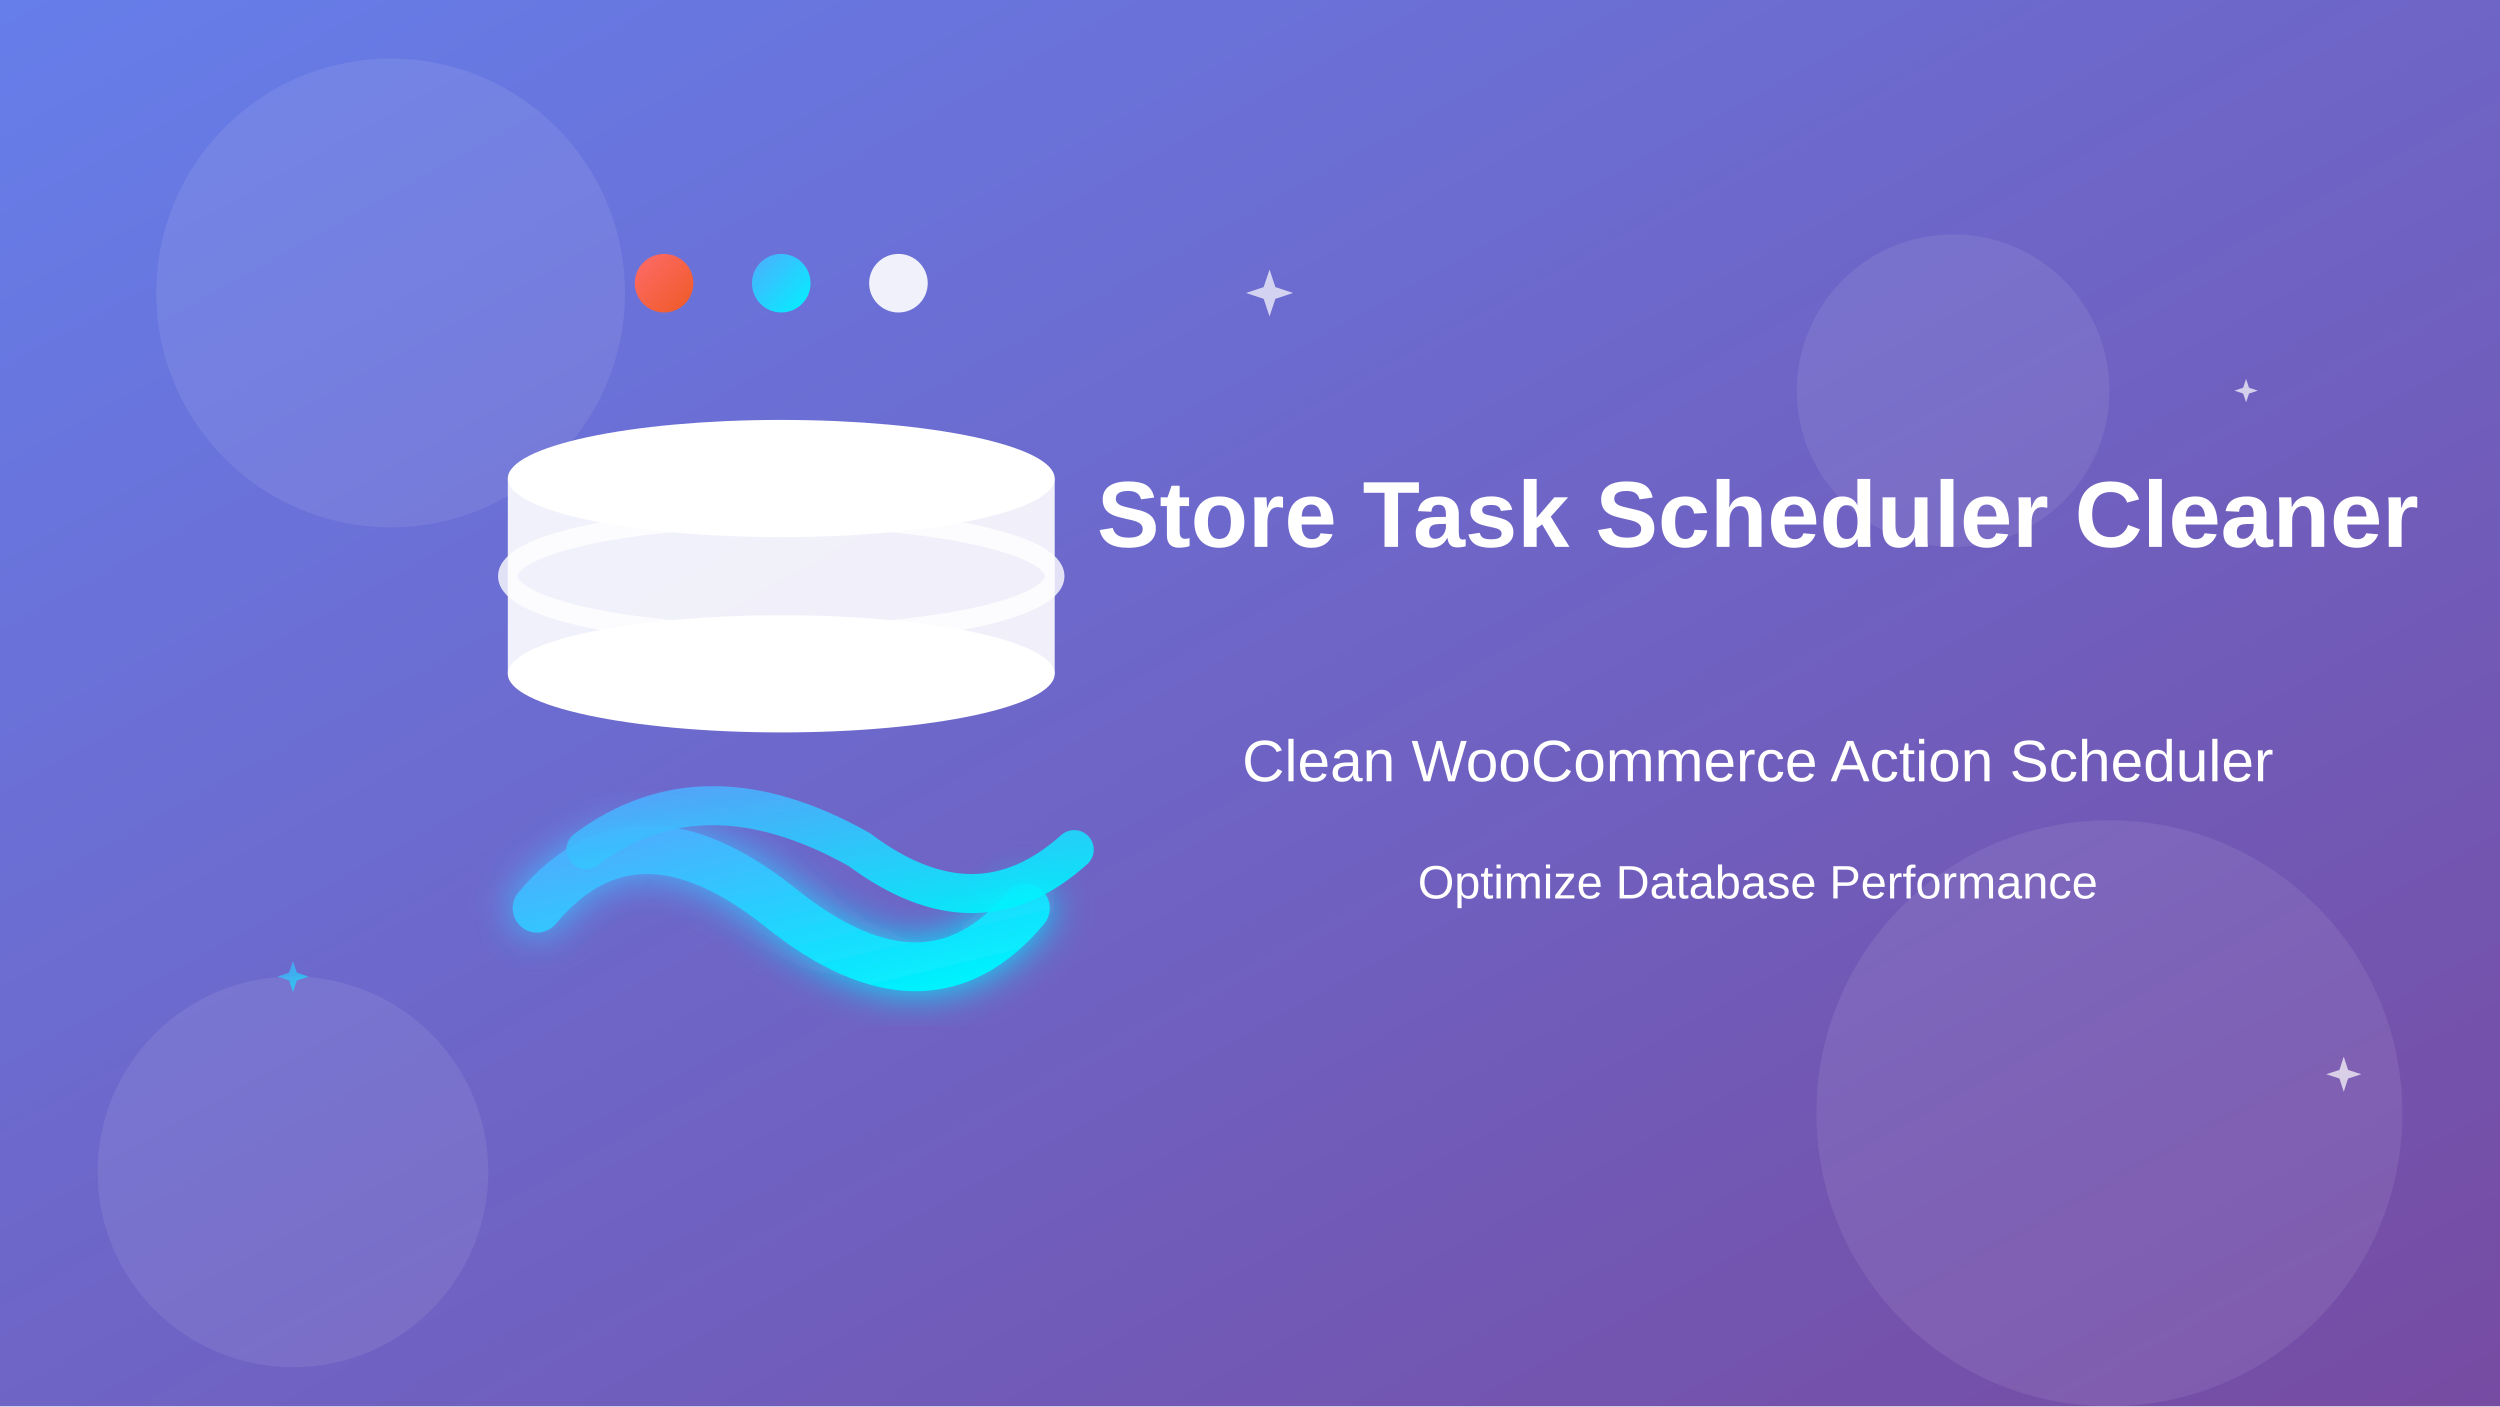
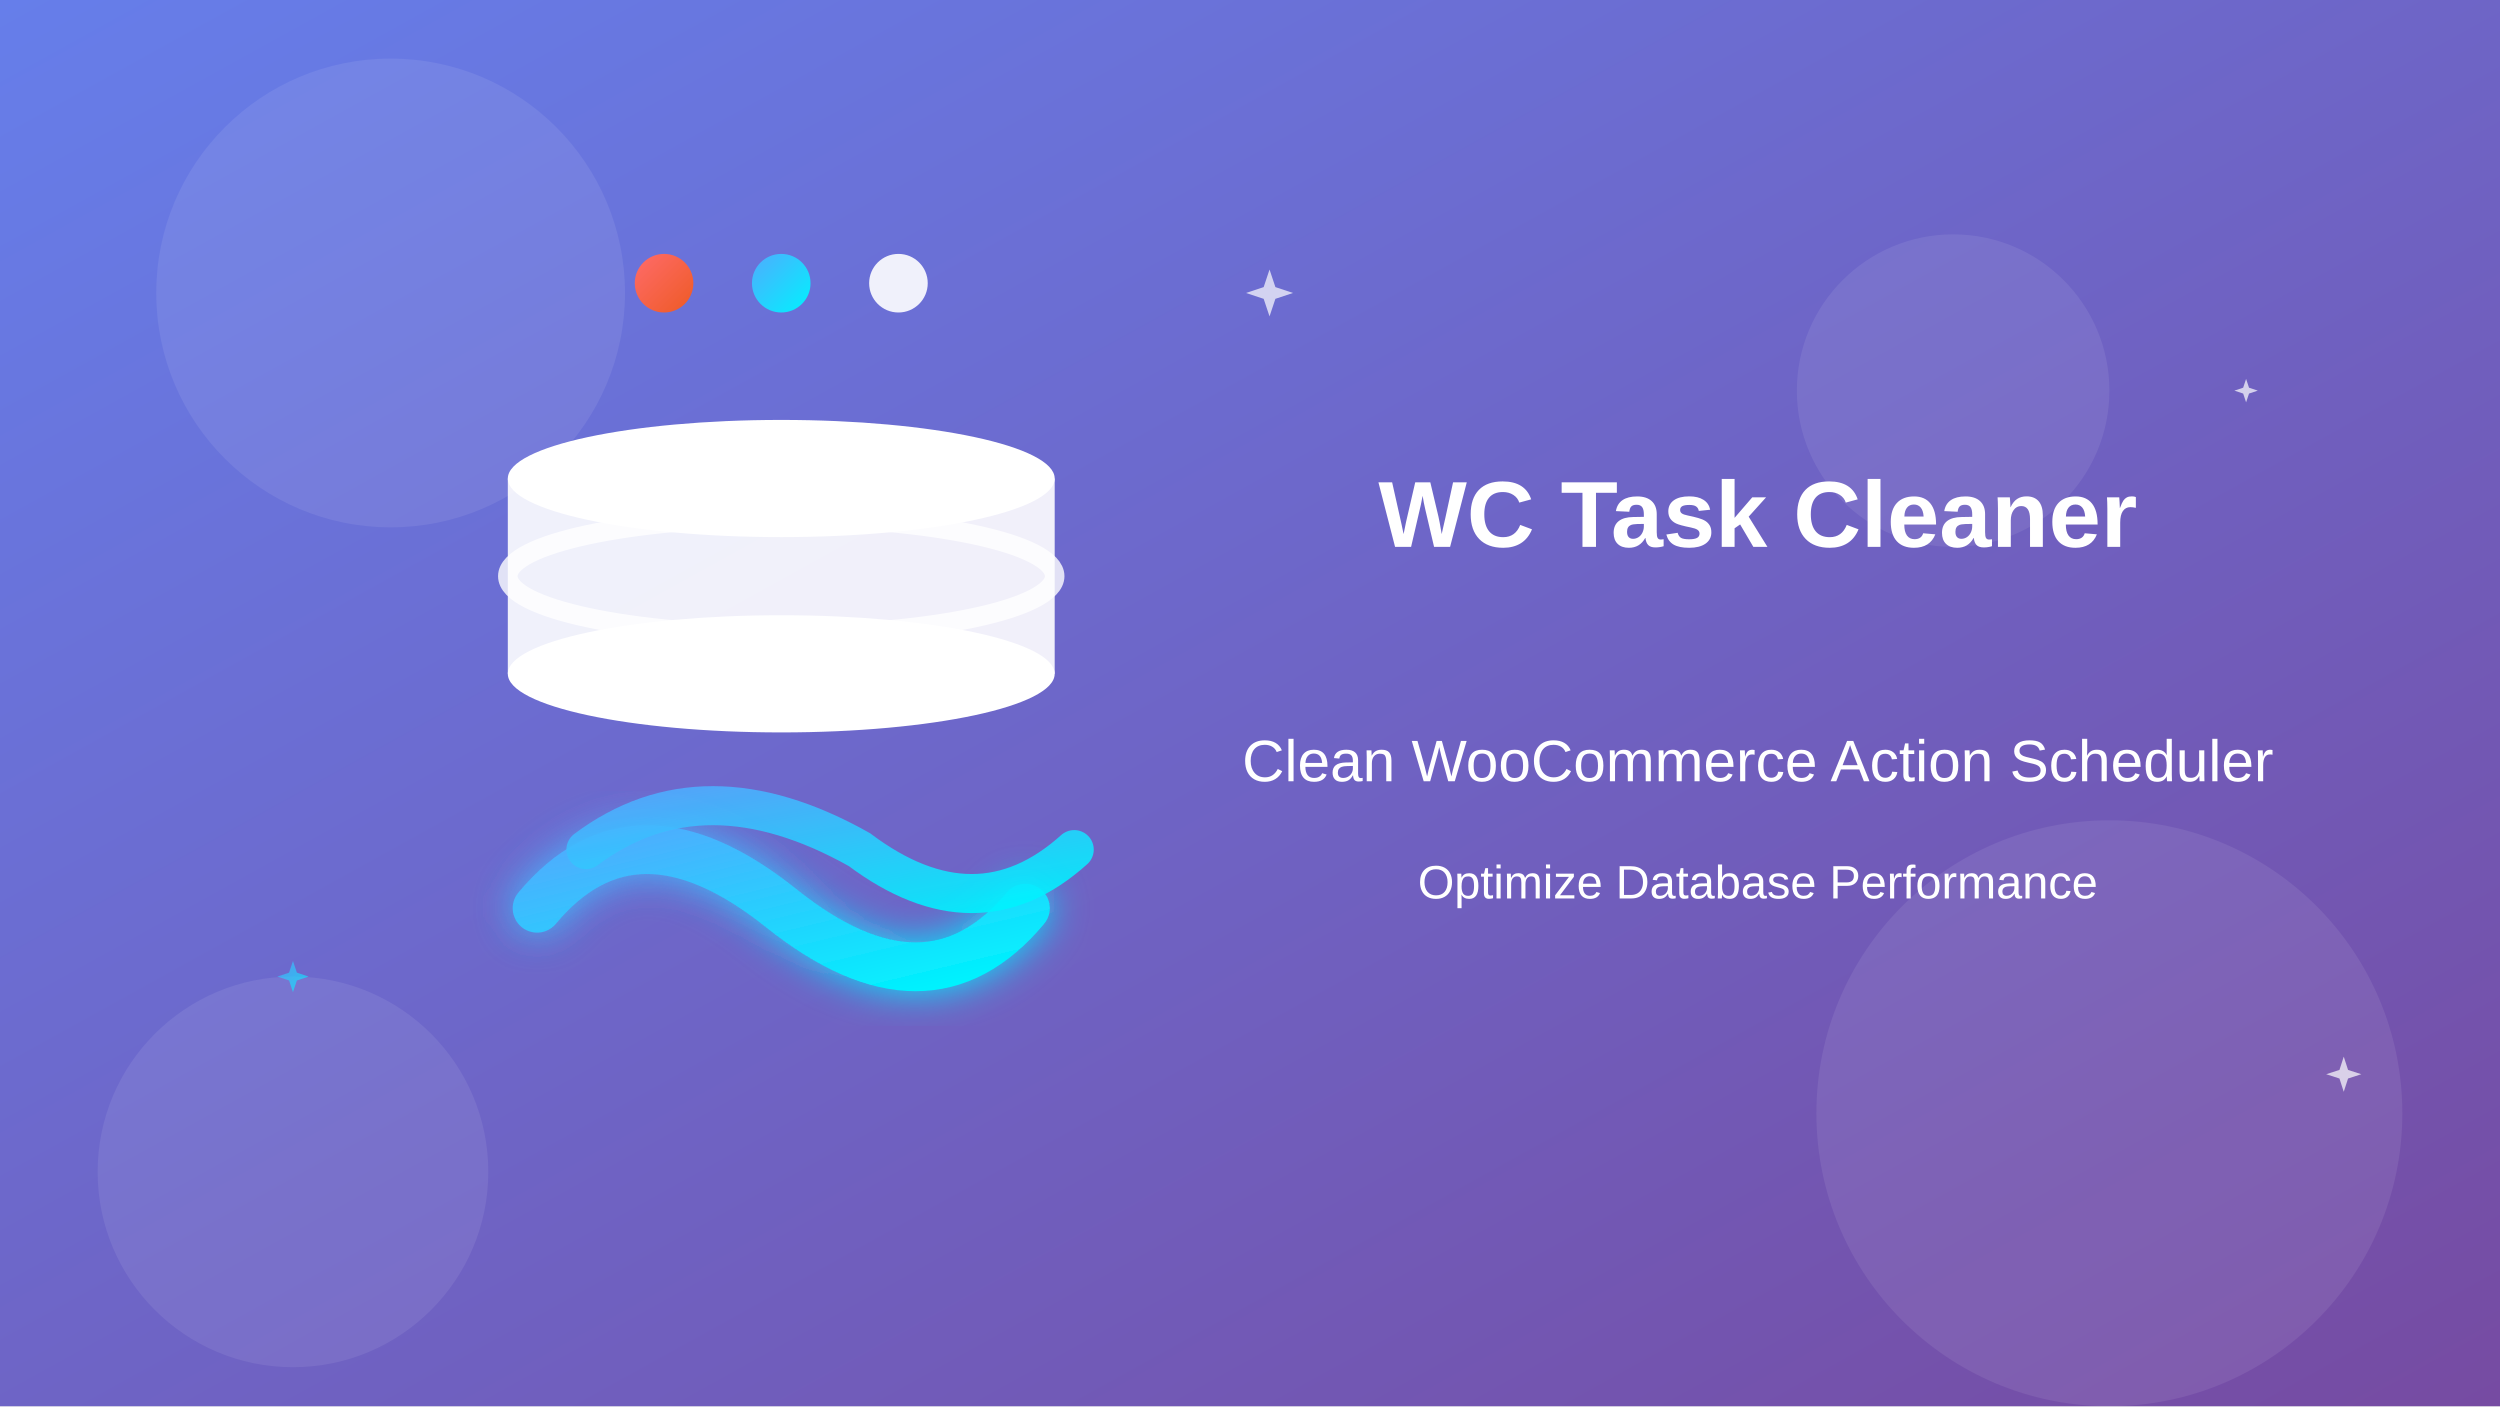
<svg xmlns="http://www.w3.org/2000/svg" width="1280" height="720" viewBox="0 0 1280 720">
  <defs>
    <linearGradient id="bgGradient" x1="0%" y1="0%" x2="100%" y2="100%">
      <stop offset="0%" style="stop-color:#667eea;stop-opacity:1" />
      <stop offset="100%" style="stop-color:#764ba2;stop-opacity:1" />
    </linearGradient>
    <linearGradient id="cleanGradient" x1="0%" y1="0%" x2="100%" y2="100%">
      <stop offset="0%" style="stop-color:#4facfe;stop-opacity:1" />
      <stop offset="100%" style="stop-color:#00f2fe;stop-opacity:1" />
    </linearGradient>
    <linearGradient id="accentGradient" x1="0%" y1="0%" x2="100%" y2="100%">
      <stop offset="0%" style="stop-color:#ff6b6b;stop-opacity:1" />
      <stop offset="100%" style="stop-color:#ee5a24;stop-opacity:1" />
    </linearGradient>
    <filter id="glow" x="-50%" y="-50%" width="200%" height="200%">
      <feGaussianBlur stdDeviation="2" result="coloredBlur" />
      <feMerge>
        <feMergeNode in="coloredBlur" />
        <feMergeNode in="SourceGraphic" />
      </feMerge>
    </filter>
  </defs>
  <rect x="0" y="0" width="1280" height="720" fill="url(#bgGradient)" />
  <g opacity="0.08">
    <circle cx="200" cy="150" r="120" fill="#ffffff" />
    <circle cx="1080" cy="570" r="150" fill="#ffffff" />
    <circle cx="1000" cy="200" r="80" fill="#ffffff" />
    <circle cx="150" cy="600" r="100" fill="#ffffff" />
  </g>
  <g transform="translate(400, 360) scale(5)">
    <g transform="translate(0, -18)">
      <rect x="-28" y="-5" width="56" height="20" fill="#ffffff" opacity="0.9" />
      <ellipse cx="0" cy="-5" rx="28" ry="6" fill="#ffffff" />
      <ellipse cx="0" cy="5" rx="28" ry="6" fill="none" stroke="#ffffff" stroke-width="2" opacity="0.8" />
      <ellipse cx="0" cy="15" rx="28" ry="6" fill="#ffffff" />
    </g>
    <g transform="translate(0, -43)">
      <circle cx="-12" cy="0" r="3" fill="url(#accentGradient)" />
      <circle cx="0" cy="0" r="3" fill="url(#cleanGradient)" />
      <circle cx="12" cy="0" r="3" fill="#ffffff" opacity="0.9" />
    </g>
    <g transform="translate(0, 21)">
      <path d="M -25 0 Q -15 -12 0 0 Q 15 12 25 0" stroke="url(#cleanGradient)" stroke-width="5" fill="none" stroke-linecap="round" filter="url(#glow)" />
      <path d="M -20 -6 Q -8 -15 8 -6 Q 20 3 30 -6" stroke="url(#cleanGradient)" stroke-width="4" fill="none" stroke-linecap="round" opacity="0.9" />
    </g>
  </g>
  <g transform="translate(900, 280)">
-     <text x="0" y="0" text-anchor="middle" fill="#ffffff" font-family="Arial, sans-serif" font-size="48" font-weight="bold">Store Task Scheduler Cleaner</text>
+     <text x="0" y="0" text-anchor="middle" fill="#ffffff" font-family="Arial, sans-serif" font-size="48" font-weight="bold">WC Task Cleaner</text>
    <text x="0" y="120" text-anchor="middle" fill="#ffffff" font-family="Arial, sans-serif" font-size="30" font-weight="500">Clean WooCommerce Action Scheduler</text>
    <text x="0" y="180" text-anchor="middle" fill="#ffffff" font-family="Arial, sans-serif" font-size="24" font-weight="400">Optimize Database Performance</text>
  </g>
  <g fill="#ffffff" opacity="0.7">
    <g transform="translate(650, 150)">
      <path d="M 0 -12 L 3 -3 L 12 0 L 3 3 L 0 12 L -3 3 L -12 0 L -3 -3 Z" />
    </g>
    <g transform="translate(150, 500)">
      <path d="M 0 -8 L 2 -2 L 8 0 L 2 2 L 0 8 L -2 2 L -8 0 L -2 -2 Z" fill="url(#cleanGradient)" />
    </g>
    <g transform="translate(1150, 200)">
      <path d="M 0 -6 L 1.5 -1.5 L 6 0 L 1.5 1.5 L 0 6 L -1.5 1.5 L -6 0 L -1.5 -1.5 Z" />
    </g>
    <g transform="translate(1200, 550)">
      <path d="M 0 -9 L 2.2 -2.2 L 9 0 L 2.2 2.2 L 0 9 L -2.2 2.2 L -9 0 L -2.2 -2.2 Z" />
    </g>
  </g>
</svg>
